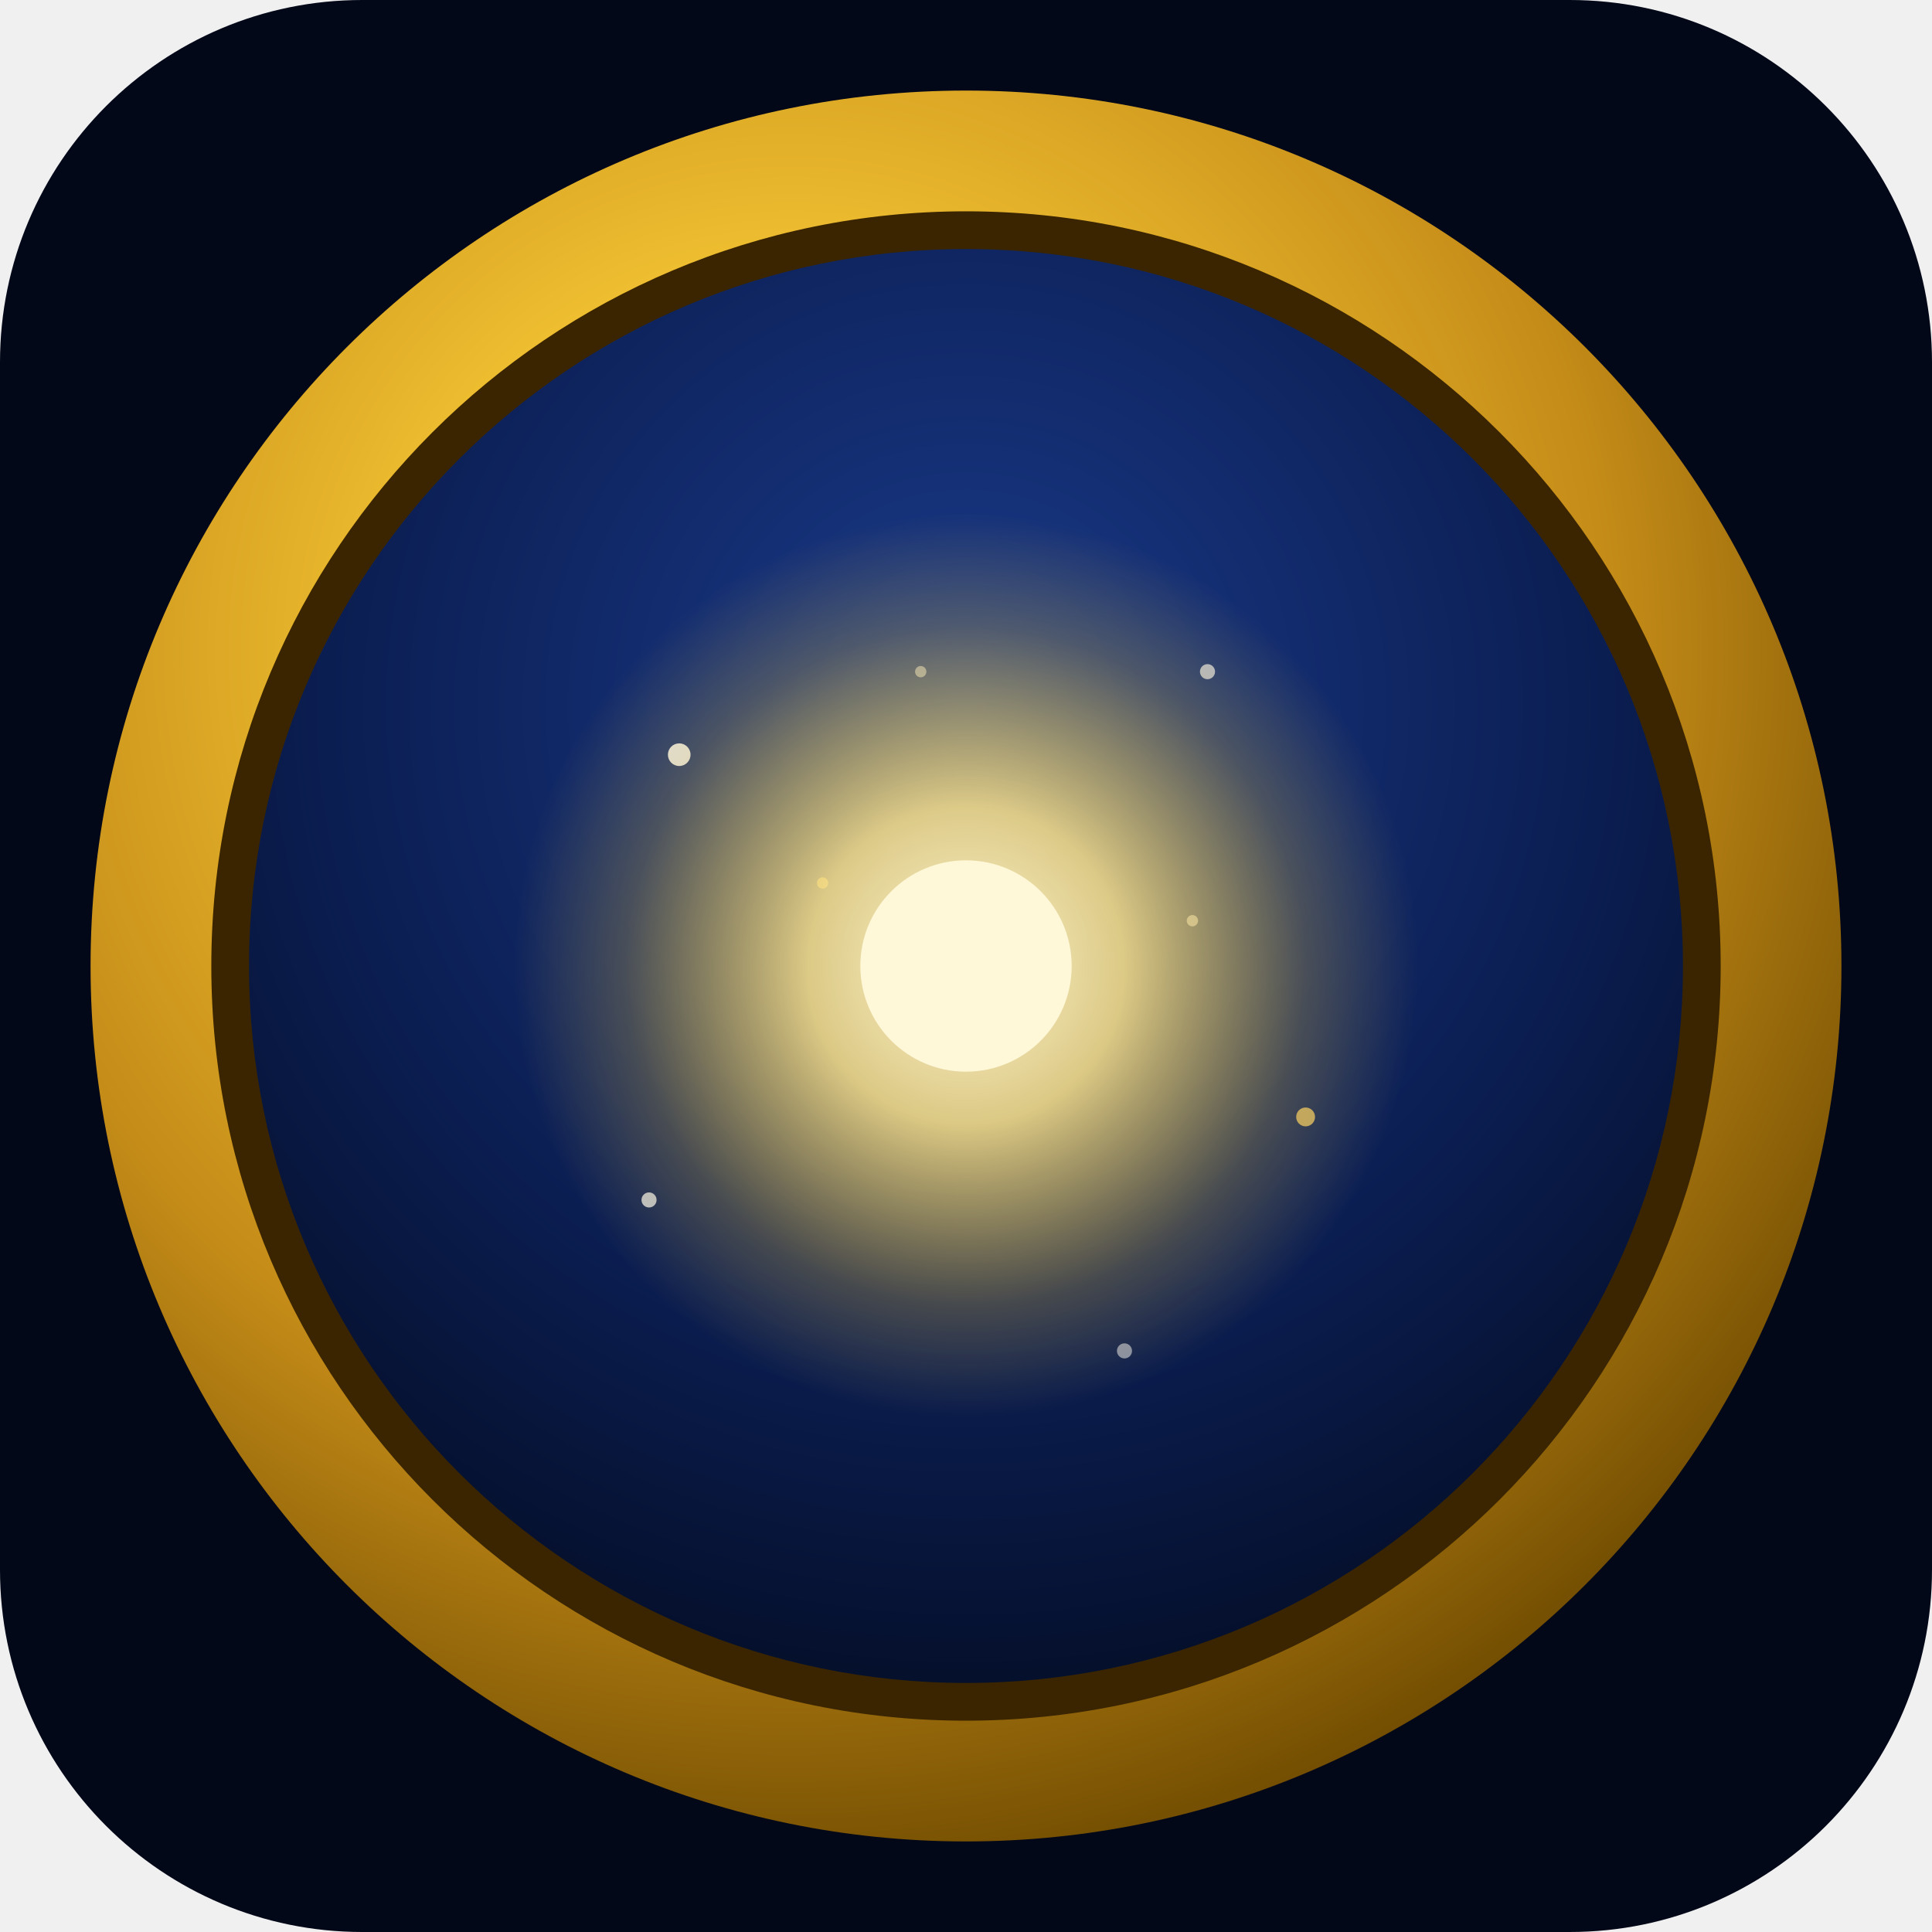
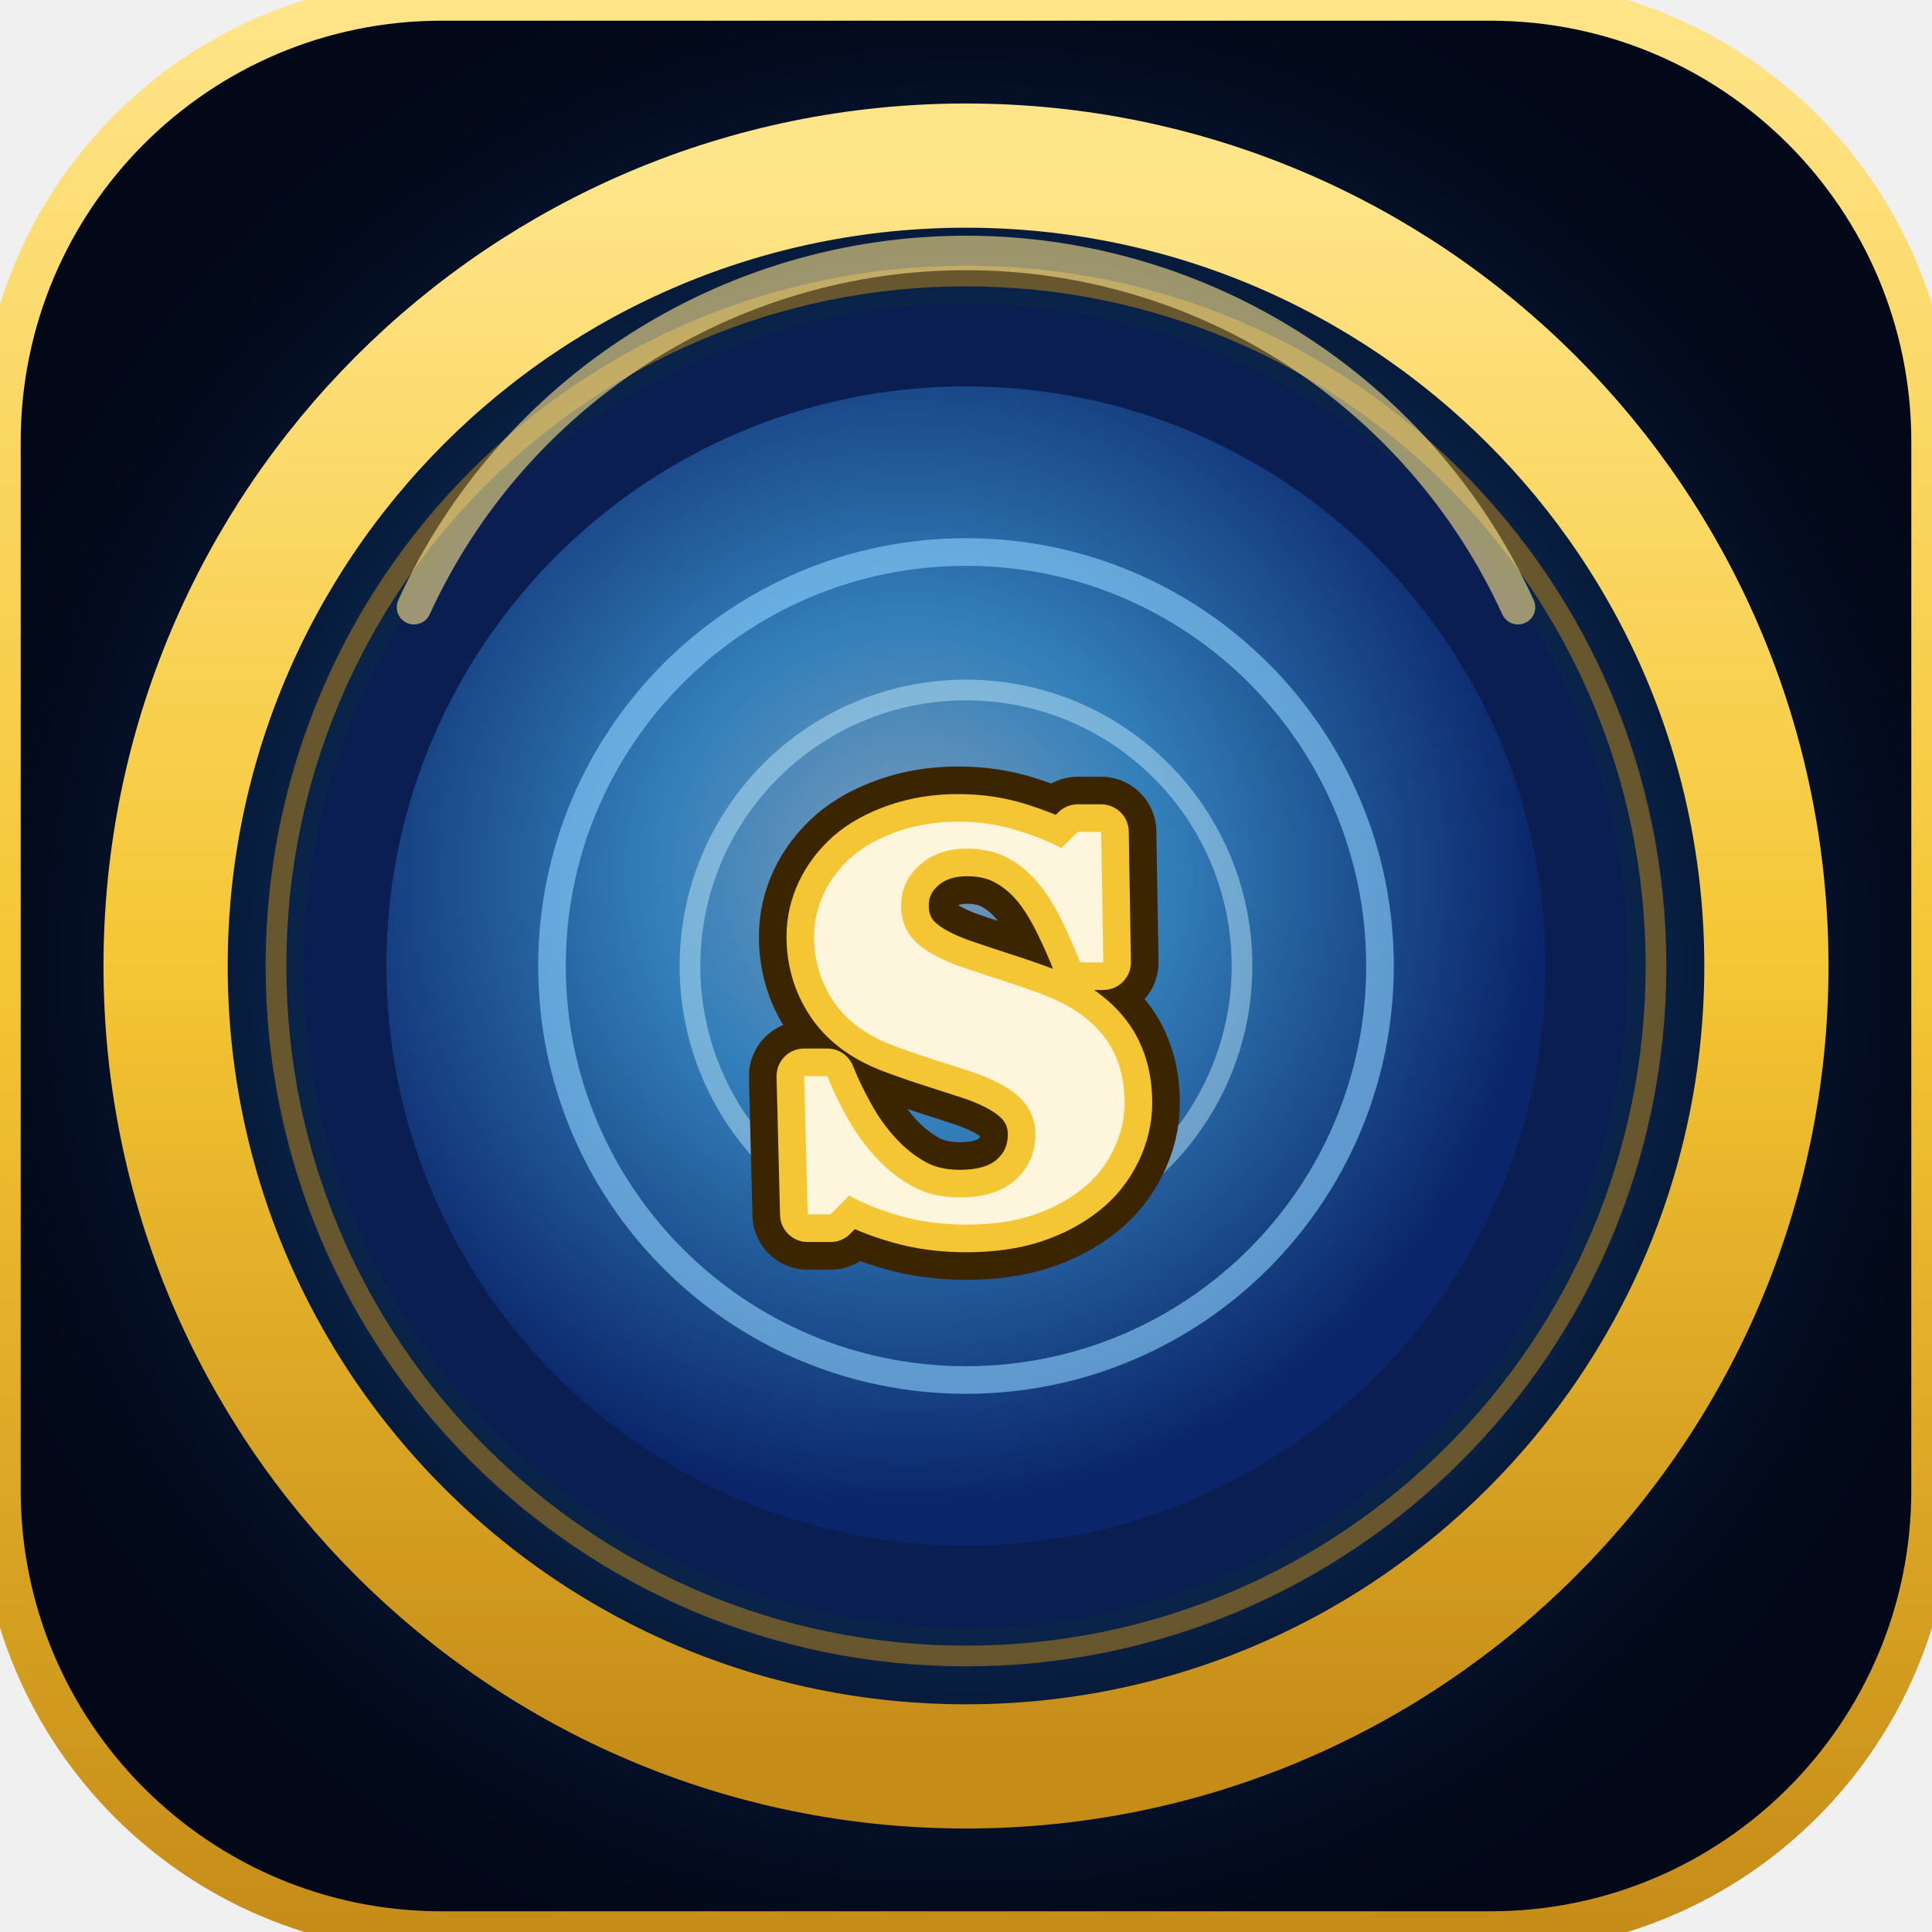
- <svg xmlns="http://www.w3.org/2000/svg" viewBox="0 0 512 512" width="512" height="512">
+ <svg xmlns="http://www.w3.org/2000/svg" width="1024" height="1024">
  <defs>
-     <radialGradient id="bezel" cx="0.4" cy="0.32" r="0.85">
+     <linearGradient id="linearGradient1" x1="0" y1="0" x2="0" y2="1" gradientUnits="userSpaceOnUse" gradientTransform="matrix(116 0 0 116 12 12)">
      <stop offset="0" stop-color="#ffe58a" />
-       <stop offset="0.22" stop-color="#f5c634" />
-       <stop offset="0.55" stop-color="#c58c18" />
-       <stop offset="0.85" stop-color="#6e4a00" />
-       <stop offset="1" stop-color="#3a2500" />
-     </radialGradient>
-     <radialGradient id="sky" cx="0.5" cy="0.32" r="0.8">
-       <stop offset="0" stop-color="#1a3a8a" />
-       <stop offset="0.55" stop-color="#0b1e52" />
+       <stop offset="0.5" stop-color="#f5c634" />
+       <stop offset="1" stop-color="#c58c18" />
+     </linearGradient>
+     <linearGradient id="gold" x1="0" y1="0" x2="0" y2="1" gradientUnits="userSpaceOnUse" gradientTransform="matrix(140 0 0 140 0 0)">
+       <stop offset="0" stop-color="#ffe58a" />
+       <stop offset="0.5" stop-color="#f5c634" />
+       <stop offset="1" stop-color="#c58c18" />
+     </linearGradient>
+     <radialGradient id="bg" cx="0.5" cy="0.5" r="0.5" fx="0.5" fy="0.5" gradientUnits="userSpaceOnUse" gradientTransform="matrix(140 0 0 140 0 0)">
+       <stop offset="0" stop-color="#0b1e52" />
      <stop offset="1" stop-color="#020818" />
    </radialGradient>
-     <radialGradient id="energy" cx="0.5" cy="0.5" r="0.5">
-       <stop offset="0" stop-color="#fff8d8" stop-opacity="1" />
-       <stop offset="0.35" stop-color="#ffe58a" stop-opacity="0.85" />
-       <stop offset="0.75" stop-color="#f5c634" stop-opacity="0.25" />
-       <stop offset="1" stop-color="#f5c634" stop-opacity="0" />
+     <radialGradient id="pg" cx="0.5" cy="0.5" r="0.5" fx="0.5" fy="0.5" gradientUnits="userSpaceOnUse" gradientTransform="matrix(150 0 0 150 -5 -5)">
+       <stop offset="0" stop-color="#6dceff" stop-opacity="0.9" />
+       <stop offset="0.6" stop-color="#1a6fbf" stop-opacity="0.5" />
+       <stop offset="1" stop-color="#020818" stop-opacity="0" />
    </radialGradient>
+     <radialGradient id="pf" cx="0.45" cy="0.42" r="0.55" fx="0.45" fy="0.42" gradientUnits="userSpaceOnUse" gradientTransform="matrix(84 0 0 84 28 28)">
+       <stop offset="0" stop-color="#c8f0ff" />
+       <stop offset="0.4" stop-color="#4ec0ff" />
+       <stop offset="1" stop-color="#0b2a7a" />
+     </radialGradient>
+     <clipPath id="squircle">
+       <path fill="#000000" stroke="none" d="M 32 0 L 108 0 C 125.673 0 140 14.327 140 32 L 140 108 C 140 125.673 125.673 140 108 140 L 32 140 C 14.327 140 0 125.673 0 108 L 0 32 C 0 14.327 14.327 0 32 0 Z" />
+     </clipPath>
  </defs>
-   <rect x="0" y="0" width="512" height="512" rx="96" fill="#020818" />
-   <circle cx="256" cy="256" r="232" fill="url(#bezel)" />
-   <circle cx="256" cy="256" r="200" fill="#3a2500" />
-   <circle cx="256" cy="256" r="190" fill="url(#sky)" />
-   <circle cx="180" cy="200" r="3" fill="#ffffff" opacity="0.85" />
-   <circle cx="320" cy="178" r="2" fill="#ffffff" opacity="0.65" />
-   <circle cx="346" cy="296" r="2.5" fill="#ffd66b" opacity="0.7" />
-   <circle cx="172" cy="318" r="2" fill="#ffffff" opacity="0.7" />
-   <circle cx="298" cy="358" r="2" fill="#ffffff" opacity="0.5" />
-   <circle cx="218" cy="234" r="1.5" fill="#ffd66b" opacity="0.6" />
-   <circle cx="316" cy="244" r="1.5" fill="#ffffff" opacity="0.55" />
-   <circle cx="244" cy="178" r="1.5" fill="#ffffff" opacity="0.5" />
-   <circle cx="256" cy="256" r="120" fill="url(#energy)" />
-   <circle cx="256" cy="256" r="28" fill="#fff8d8" />
+   <g transform="matrix(7.314285 0 0 7.314285 0 0)">
+     <path fill="url(#bg)" stroke="none" d="M 32 0 L 108 0 C 125.673 0 140 14.327 140 32 L 140 108 C 140 125.673 125.673 140 108 140 L 32 140 C 14.327 140 0 125.673 0 108 L 0 32 C 0 14.327 14.327 0 32 0 Z" />
+     <g clip-path="url(#squircle)">
+       <g opacity="0.5">
+         <path fill="url(#pg)" stroke="none" d="M 145 70 C 145 111.421 111.421 145 70 145 C 28.579 145 -5 111.421 -5 70 C -5 28.579 28.579 -5 70 -5 C 111.421 -5 145 28.579 145 70 Z" />
+       </g>
+     </g>
+     <path fill="none" stroke="url(#linearGradient1)" stroke-width="9" d="M 128 70 C 128 102.033 102.033 128 70 128 C 37.967 128 12 102.033 12 70 C 12 37.967 37.967 12 70 12 C 102.033 12 128 37.967 128 70 Z" />
+     <g opacity="0.5">
+       <path fill="none" stroke="#c58c18" stroke-width="1.5" d="M 120 70 C 120 97.614 97.614 120 70 120 C 42.386 120 20 97.614 20 70 C 20 42.386 42.386 20 70 20 C 97.614 20 120 42.386 120 70 Z" />
+     </g>
+     <path fill="#0b1e52" stroke="none" d="M 118 70 C 118 96.51 96.51 118 70 118 C 43.49 118 22 96.51 22 70 C 22 43.49 43.49 22 70 22 C 96.51 22 118 43.49 118 70 Z" />
+     <g opacity="0.6">
+       <path fill="url(#pf)" stroke="none" d="M 112 70 C 112 93.196 93.196 112 70 112 C 46.804 112 28 93.196 28 70 C 28 46.804 46.804 28 70 28 C 93.196 28 112 46.804 112 70 Z" />
+     </g>
+     <g opacity="0.6">
+       <path fill="none" stroke="#8fd4ff" stroke-width="2" d="M 100 70 C 100 86.569 86.569 100 70 100 C 53.431 100 40 86.569 40 70 C 40 53.431 53.431 40 70 40 C 86.569 40 100 53.431 100 70 Z" />
+     </g>
+     <g opacity="0.45">
+       <path fill="none" stroke="#c8f0ff" stroke-width="1.5" d="M 90 70 C 90 81.046 81.046 90 70 90 C 58.954 90 50 81.046 50 70 C 50 58.954 58.954 50 70 50 C 81.046 50 90 58.954 90 70 Z" />
+     </g>
+     <g opacity="0.6">
+       <path fill="none" stroke="#ffe58a" stroke-width="2.5" stroke-linecap="round" d="M 30 44 C 37.168 28.359 52.795 18.33 70 18.33 C 87.205 18.33 102.832 28.359 110 44" />
+     </g>
+     <g>
+       <path fill="none" stroke="#3a2500" stroke-width="8" stroke-linejoin="round" d="M 69.99 88.742 Q 67.451 88.742 65.254 88.117 Q 63.057 87.492 61.533 86.633 L 60.186 88 L 58.525 88 L 58.271 77.98 L 59.951 77.98 Q 60.518 79.406 61.396 80.988 Q 62.275 82.57 63.428 83.82 Q 64.619 85.129 66.094 85.949 Q 67.568 86.77 69.541 86.77 Q 72.197 86.77 73.613 85.471 Q 75.029 84.172 75.029 82.199 Q 75.029 80.578 73.828 79.475 Q 72.627 78.371 70.107 77.57 Q 68.467 77.043 67.09 76.594 Q 65.713 76.145 64.502 75.676 Q 61.709 74.562 60.352 72.492 Q 58.994 70.422 58.994 67.863 Q 58.994 66.242 59.697 64.748 Q 60.4 63.254 61.748 62.062 Q 63.037 60.949 65.049 60.246 Q 67.061 59.543 69.424 59.543 Q 71.729 59.543 73.74 60.178 Q 75.752 60.812 76.904 61.457 L 78.096 60.285 L 79.795 60.285 L 79.951 69.738 L 78.271 69.738 Q 77.686 68.215 76.895 66.623 Q 76.104 65.031 75.225 63.977 Q 74.268 62.844 73.018 62.17 Q 71.768 61.496 70.088 61.496 Q 67.979 61.496 66.641 62.688 Q 65.303 63.879 65.303 65.637 Q 65.303 67.297 66.465 68.352 Q 67.627 69.406 70.088 70.207 Q 71.533 70.695 73.037 71.184 Q 74.541 71.672 75.713 72.121 Q 78.545 73.215 80.02 75.139 Q 81.494 77.062 81.494 79.914 Q 81.494 81.711 80.654 83.391 Q 79.814 85.07 78.389 86.184 Q 76.826 87.414 74.775 88.078 Q 72.725 88.742 69.99 88.742 Z" />
+     </g>
+     <g>
+       <path fill="none" stroke="#f5c634" stroke-width="4" stroke-linejoin="round" d="M 69.99 88.742 Q 67.451 88.742 65.254 88.117 Q 63.057 87.492 61.533 86.633 L 60.186 88 L 58.525 88 L 58.271 77.98 L 59.951 77.98 Q 60.518 79.406 61.396 80.988 Q 62.275 82.57 63.428 83.82 Q 64.619 85.129 66.094 85.949 Q 67.568 86.77 69.541 86.77 Q 72.197 86.77 73.613 85.471 Q 75.029 84.172 75.029 82.199 Q 75.029 80.578 73.828 79.475 Q 72.627 78.371 70.107 77.57 Q 68.467 77.043 67.09 76.594 Q 65.713 76.145 64.502 75.676 Q 61.709 74.562 60.352 72.492 Q 58.994 70.422 58.994 67.863 Q 58.994 66.242 59.697 64.748 Q 60.4 63.254 61.748 62.062 Q 63.037 60.949 65.049 60.246 Q 67.061 59.543 69.424 59.543 Q 71.729 59.543 73.74 60.178 Q 75.752 60.812 76.904 61.457 L 78.096 60.285 L 79.795 60.285 L 79.951 69.738 L 78.271 69.738 Q 77.686 68.215 76.895 66.623 Q 76.104 65.031 75.225 63.977 Q 74.268 62.844 73.018 62.17 Q 71.768 61.496 70.088 61.496 Q 67.979 61.496 66.641 62.688 Q 65.303 63.879 65.303 65.637 Q 65.303 67.297 66.465 68.352 Q 67.627 69.406 70.088 70.207 Q 71.533 70.695 73.037 71.184 Q 74.541 71.672 75.713 72.121 Q 78.545 73.215 80.02 75.139 Q 81.494 77.062 81.494 79.914 Q 81.494 81.711 80.654 83.391 Q 79.814 85.07 78.389 86.184 Q 76.826 87.414 74.775 88.078 Q 72.725 88.742 69.99 88.742 Z" />
+     </g>
+     <g>
+       <path fill="#fdf5dc" stroke="none" d="M 69.99 88.742 Q 67.451 88.742 65.254 88.117 Q 63.057 87.492 61.533 86.633 L 60.186 88 L 58.525 88 L 58.271 77.98 L 59.951 77.98 Q 60.518 79.406 61.396 80.988 Q 62.275 82.57 63.428 83.82 Q 64.619 85.129 66.094 85.949 Q 67.568 86.77 69.541 86.77 Q 72.197 86.77 73.613 85.471 Q 75.029 84.172 75.029 82.199 Q 75.029 80.578 73.828 79.475 Q 72.627 78.371 70.107 77.57 Q 68.467 77.043 67.09 76.594 Q 65.713 76.145 64.502 75.676 Q 61.709 74.562 60.352 72.492 Q 58.994 70.422 58.994 67.863 Q 58.994 66.242 59.697 64.748 Q 60.4 63.254 61.748 62.062 Q 63.037 60.949 65.049 60.246 Q 67.061 59.543 69.424 59.543 Q 71.729 59.543 73.74 60.178 Q 75.752 60.812 76.904 61.457 L 78.096 60.285 L 79.795 60.285 L 79.951 69.738 L 78.271 69.738 Q 77.686 68.215 76.895 66.623 Q 76.104 65.031 75.225 63.977 Q 74.268 62.844 73.018 62.17 Q 71.768 61.496 70.088 61.496 Q 67.979 61.496 66.641 62.688 Q 65.303 63.879 65.303 65.637 Q 65.303 67.297 66.465 68.352 Q 67.627 69.406 70.088 70.207 Q 71.533 70.695 73.037 71.184 Q 74.541 71.672 75.713 72.121 Q 78.545 73.215 80.02 75.139 Q 81.494 77.062 81.494 79.914 Q 81.494 81.711 80.654 83.391 Q 79.814 85.07 78.389 86.184 Q 76.826 87.414 74.775 88.078 Q 72.725 88.742 69.99 88.742 Z" />
+     </g>
+     <path fill="none" stroke="url(#gold)" stroke-width="3" d="M 32 0 L 108 0 C 125.673 0 140 14.327 140 32 L 140 108 C 140 125.673 125.673 140 108 140 L 32 140 C 14.327 140 0 125.673 0 108 L 0 32 C 0 14.327 14.327 0 32 0 Z" />
+   </g>
</svg>
